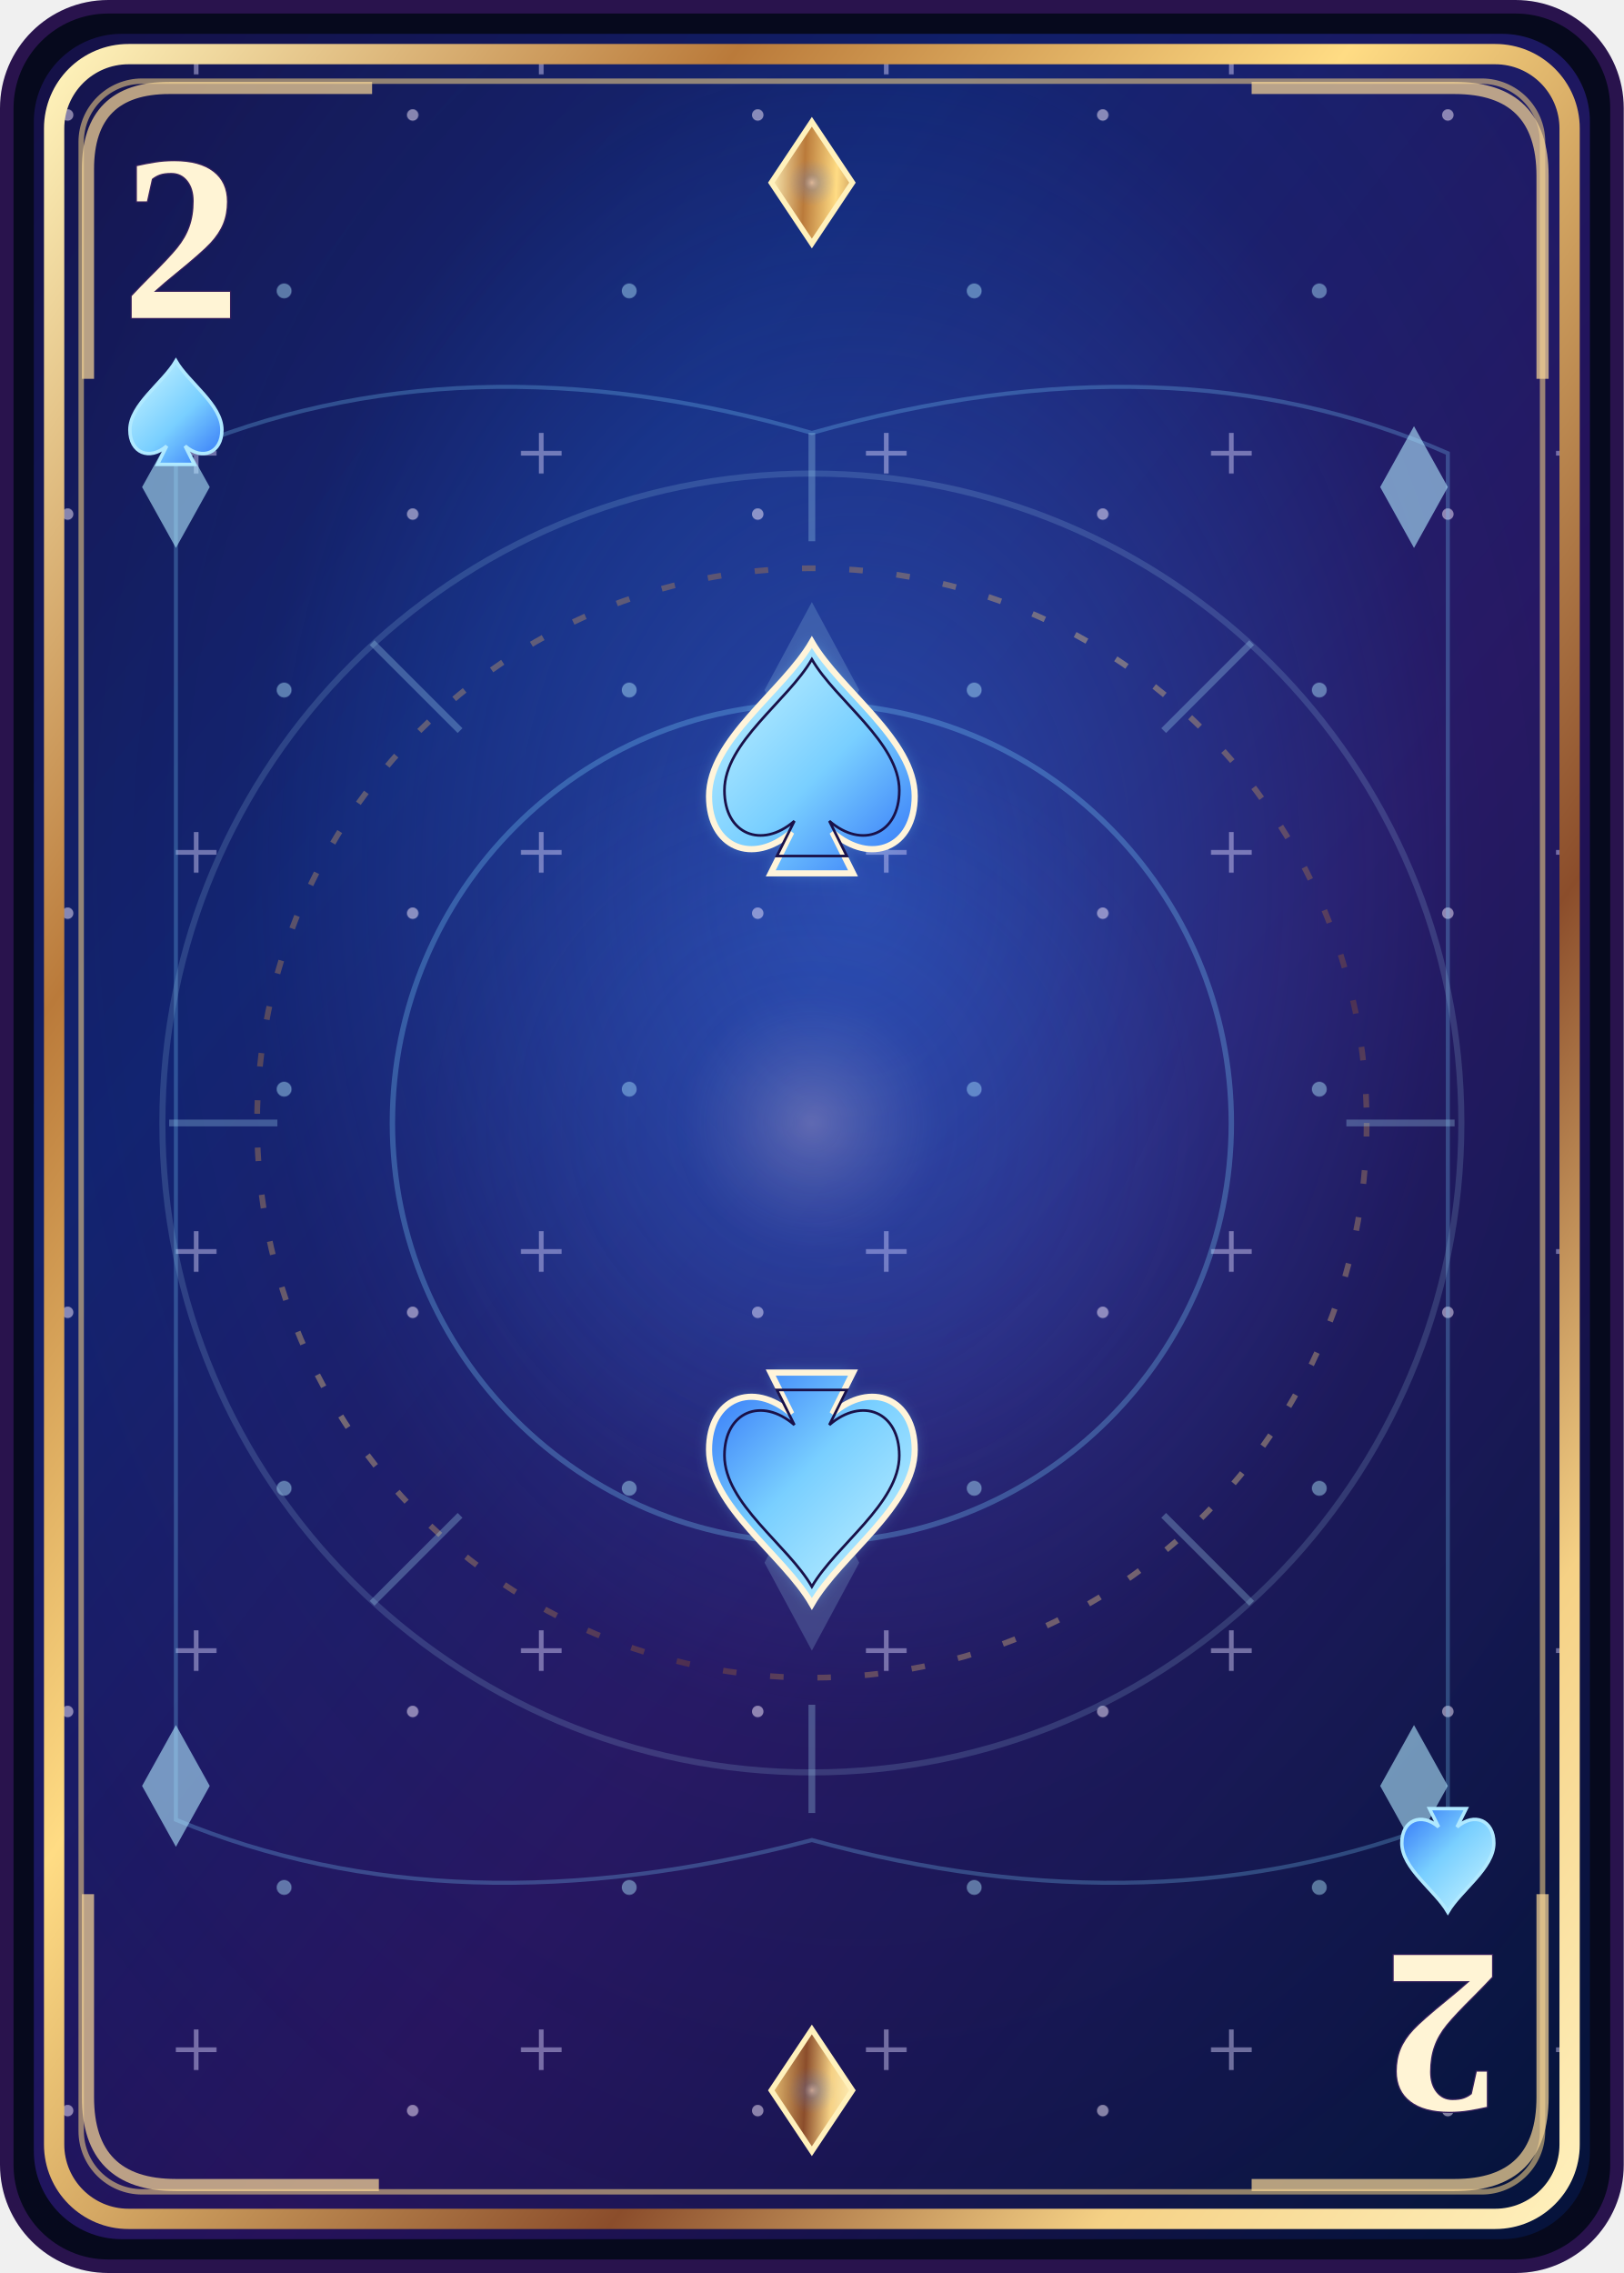
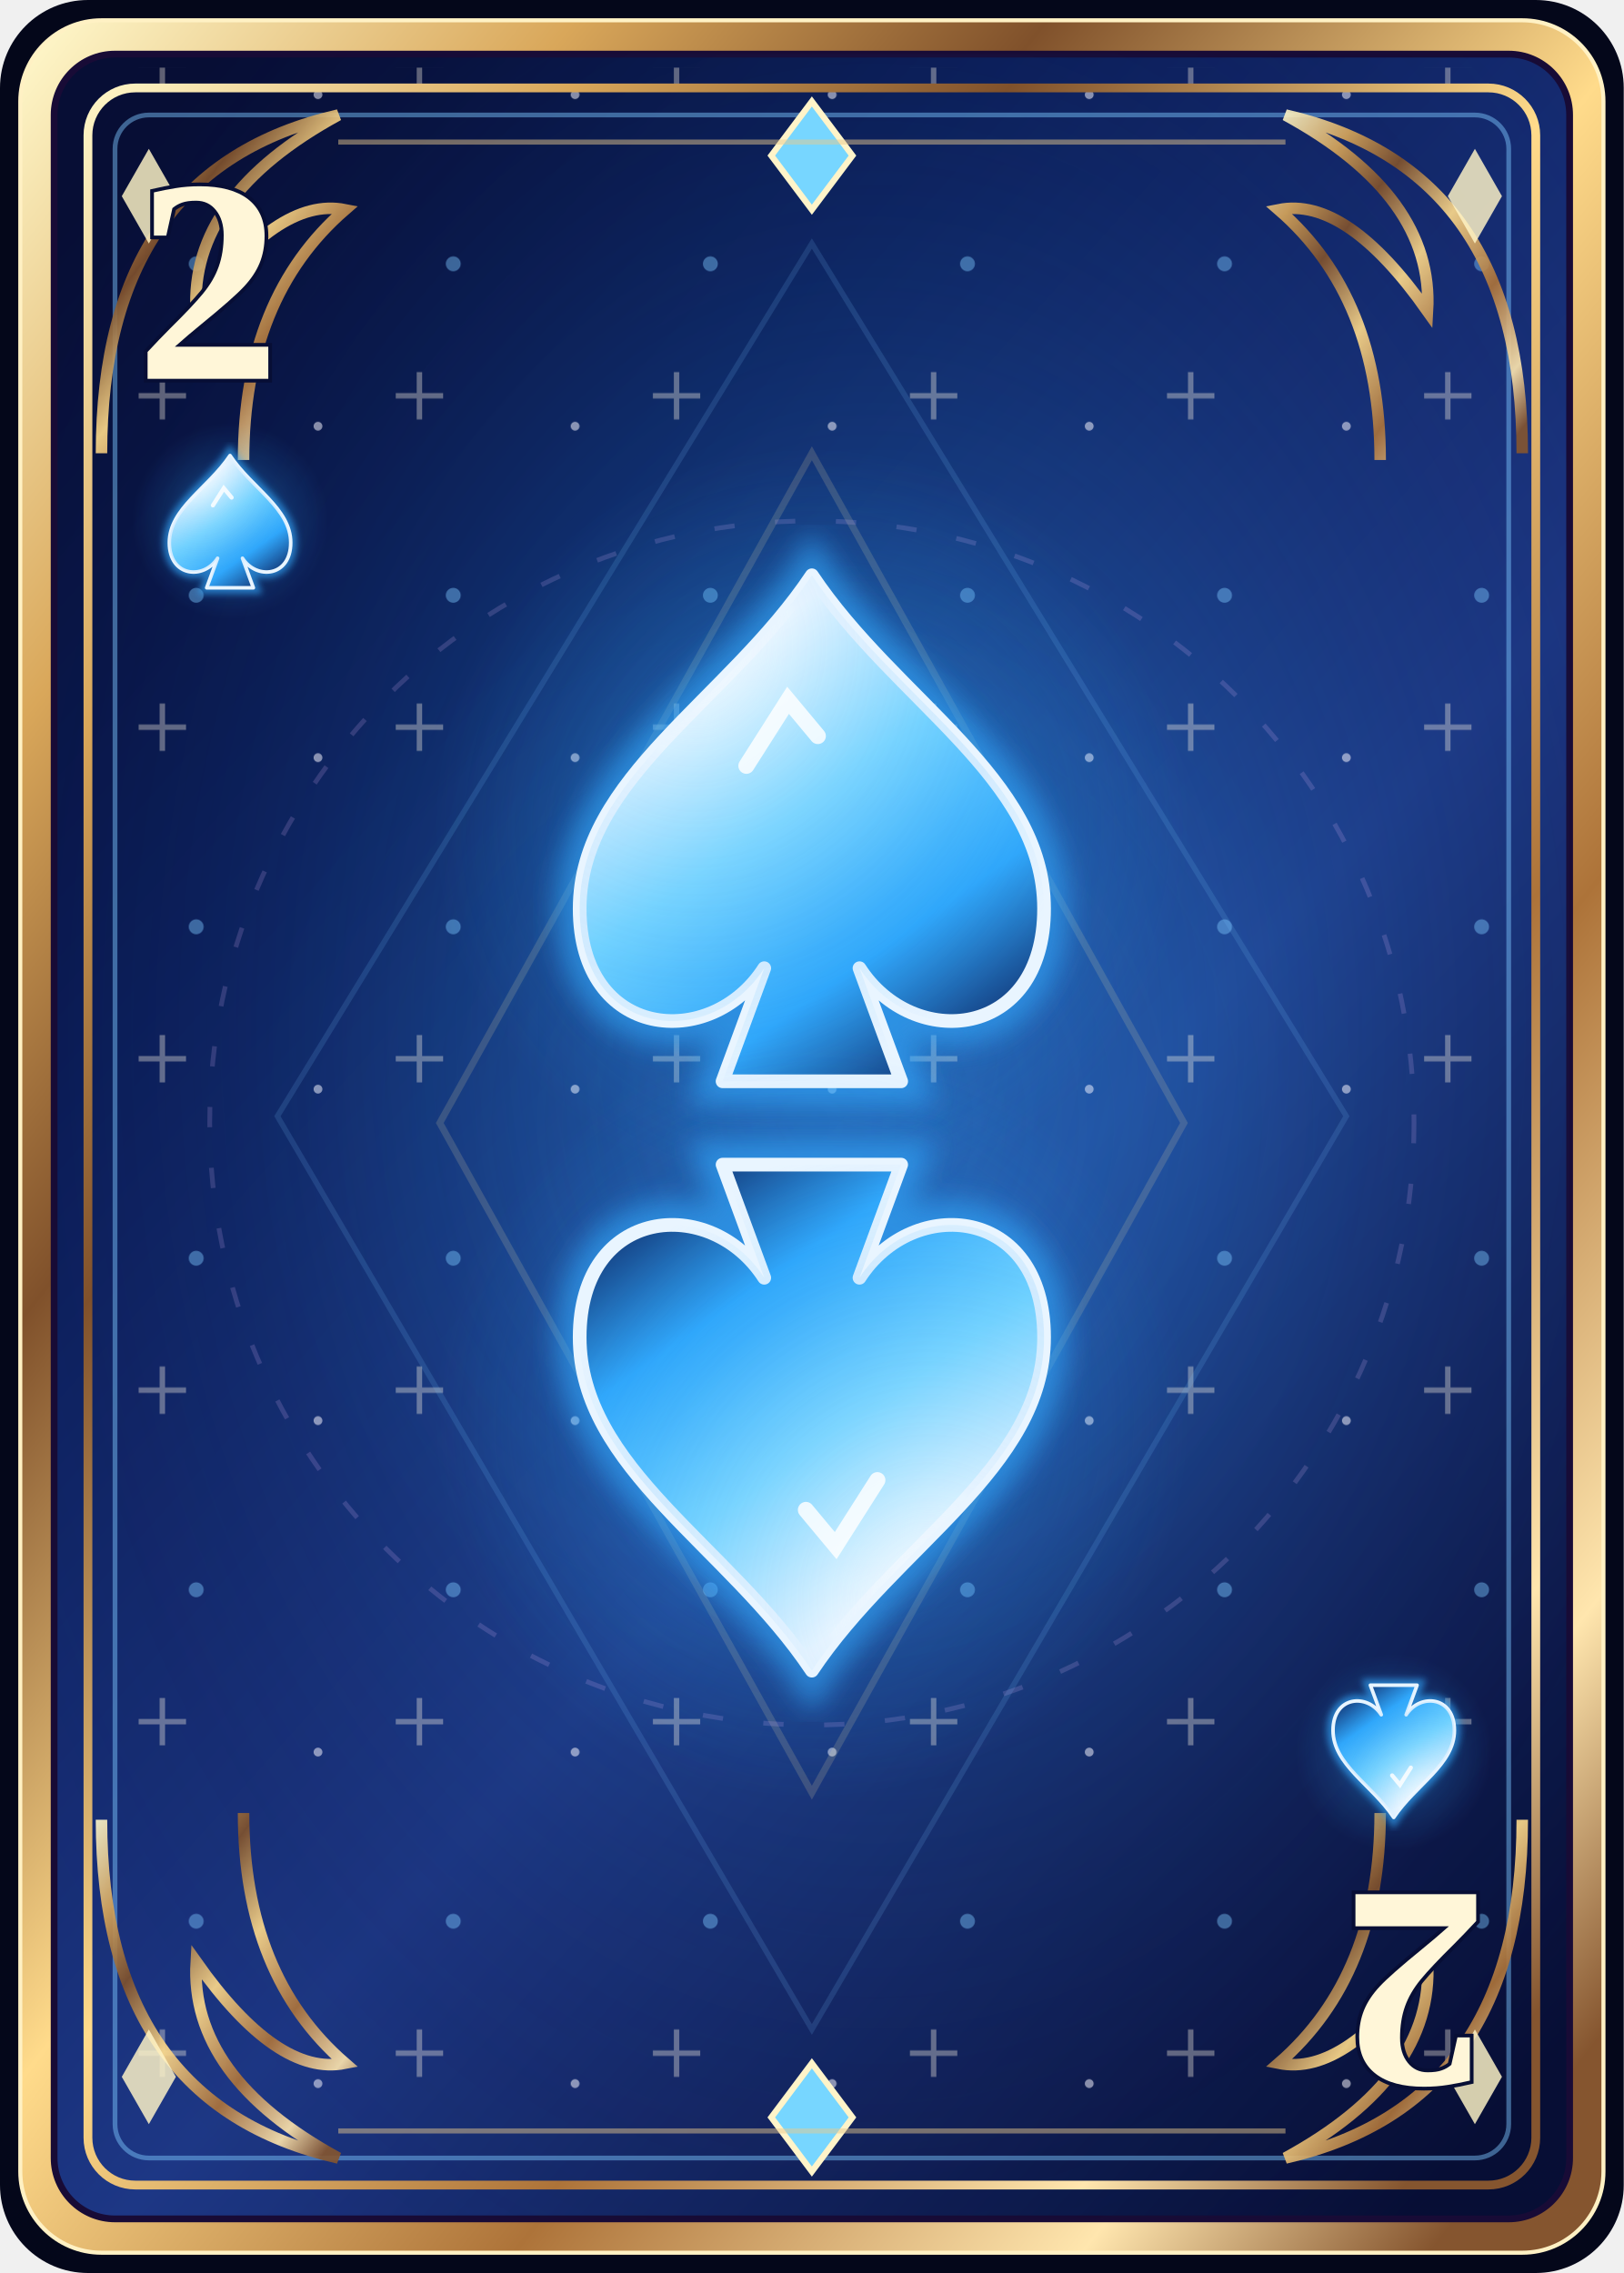
- <svg xmlns="http://www.w3.org/2000/svg" viewBox="0 0 240 336" width="240" height="336" role="img" aria-label="2 of Spades — Mystic Royale" data-card="S-2" data-rank="2" data-suit="S" data-theme="mystic-royale">
+ <svg xmlns="http://www.w3.org/2000/svg" viewBox="0 0 240 336" width="240" height="336" role="img" aria-label="2 of Spades — Mystic Royale Cinematic" data-theme="mystic-royale-cinematic" data-rank="2" data-suit="S" data-card="S-2">
  <defs>
-     <linearGradient id="paper" x1="0" y1="0" x2=".9" y2="1">
-       <stop stop-color="#151046" />
-       <stop offset=".30" stop-color="#101f69" />
-       <stop offset=".63" stop-color="#26125a" />
-       <stop offset="1" stop-color="#06133c" />
+     <linearGradient id="velvet" x1=".1" y1="0" x2=".9" y2="1">
+       <stop stop-color="#070e35" />
+       <stop offset=".25" stop-color="#0b1d59" />
+       <stop offset=".59" stop-color="#1d3785" />
+       <stop offset="1" stop-color="#070e35" />
    </linearGradient>
-     <radialGradient id="nebula" cx=".53" cy=".38" r=".8">
-       <stop stop-color="#387cf8" stop-opacity=".48" />
-       <stop offset=".5" stop-color="#387cf8" stop-opacity=".07" />
-       <stop offset="1" stop-color="#387cf8" stop-opacity="0" />
+     <radialGradient id="aura" cx=".54" cy=".45" r=".68">
+       <stop stop-color="#30a7fb" stop-opacity=".37" />
+       <stop offset=".33" stop-color="#30a7fb" stop-opacity=".19" />
+       <stop offset=".8" stop-color="#070e35" stop-opacity=".06" />
+       <stop offset="1" stop-color="#070e35" stop-opacity="0" />
    </radialGradient>
-     <linearGradient id="gilt" x1="0" y1="0" x2="1" y2="1">
-       <stop stop-color="#fff3bb" />
-       <stop offset=".22" stop-color="#ba7a3a" />
-       <stop offset=".42" stop-color="#ffdc84" />
-       <stop offset=".69" stop-color="#8b4d2b" />
-       <stop offset=".85" stop-color="#f5d185" />
-       <stop offset="1" stop-color="#fff0bc" />
+     <linearGradient id="gold" x1="0" y1="0" x2=".9" y2="1">
+       <stop stop-color="#fff8cb" />
+       <stop offset=".17" stop-color="#d9a75a" />
+       <stop offset=".32" stop-color="#80512b" />
+       <stop offset=".51" stop-color="#ffdb8b" />
+       <stop offset=".71" stop-color="#ad7339" />
+       <stop offset=".89" stop-color="#ffe6ae" />
+       <stop offset="1" stop-color="#85552f" />
    </linearGradient>
-     <linearGradient id="pipFill" x1="0" y1="0" x2=".9" y2="1">
-       <stop stop-color="#fef8ff" />
-       <stop offset=".19" stop-color="#b0e9ff" />
-       <stop offset=".58" stop-color="#79cfff" />
-       <stop offset="1" stop-color="#387cf8" />
+     <linearGradient id="gem" x1=".21" y1="0" x2=".86" y2="1">
+       <stop stop-color="#fff" stop-opacity=".99" />
+       <stop offset=".16" stop-color="#e9f5ff" />
+       <stop offset=".44" stop-color="#77d6ff" />
+       <stop offset=".72" stop-color="#30a7fb" />
+       <stop offset="1" stop-color="#0b1d59" />
    </linearGradient>
-     <radialGradient id="orb">
-       <stop stop-color="#f9ebff" stop-opacity=".7" />
-       <stop offset=".33" stop-color="#387cf8" stop-opacity=".33" />
-       <stop offset="1" stop-color="#387cf8" stop-opacity="0" />
+     <radialGradient id="gemshine" cx=".25" cy=".14" r=".92">
+       <stop stop-color="#ffffff" stop-opacity=".91" />
+       <stop offset=".21" stop-color="#e9f5ff" stop-opacity=".46" />
+       <stop offset=".72" stop-color="#30a7fb" stop-opacity=".23" />
+       <stop offset="1" stop-color="#30a7fb" stop-opacity="0" />
    </radialGradient>
-     <linearGradient id="silk" x1="0" y1="0" x2="1" y2="1">
-       <stop stop-color="#b0e9ff" />
-       <stop offset=".25" stop-color="#101f69" />
-       <stop offset=".6" stop-color="#06133c" />
-       <stop offset="1" stop-color="#387cf8" />
-     </linearGradient>
-     <linearGradient id="face" x1=".27" y1="0" x2=".8" y2="1">
-       <stop stop-color="#ffe8bf" />
-       <stop offset=".37" stop-color="#d49c87" />
-       <stop offset="1" stop-color="#795069" />
-     </linearGradient>
-     <filter id="halo" x="-80%" y="-80%" width="260%" height="260%">
-       <feGaussianBlur stdDeviation="2.6" />
+     <radialGradient id="halo" cx=".5" cy=".5" r=".5">
+       <stop stop-color="#30a7fb" stop-opacity=".75" />
+       <stop offset=".65" stop-color="#30a7fb" stop-opacity=".21" />
+       <stop offset="1" stop-color="#30a7fb" stop-opacity="0" />
+     </radialGradient>
+     <filter id="blur">
+       <feGaussianBlur stdDeviation="5" />
    </filter>
-     <pattern id="stars" width="51" height="59" patternUnits="userSpaceOnUse">
-       <circle cx="10" cy="17" r=".85" fill="#f9edff" opacity=".5" />
-       <circle cx="42" cy="43" r="1.1" fill="#b0e9ff" opacity=".45" />
-       <path d="M29 5v6m-3-3h6" stroke="#ddd6ff" stroke-width=".7" opacity=".45" />
+     <filter id="soft">
+       <feGaussianBlur stdDeviation="2.2" />
+     </filter>
+     <pattern id="stars" width="38" height="49" patternUnits="userSpaceOnUse">
+       <circle cx="9" cy="14" r=".65" fill="#faf8ff" opacity=".52" />
+       <circle cx="29" cy="39" r="1.1" fill="#7cc6fd" opacity=".44" />
+       <path d="M24 6v7m-3.5-3.5h7" stroke="#fff7e4" stroke-width=".8" opacity=".35" />
    </pattern>
-     <path id="glyph" d="M0 -45 C-11 -26 -40 -7 -40 15 C-40 35 -23 42 -8 29 L-16 45 H16 L8 29 C23 42 40 35 40 15 C40 -7 11 -26 0 -45Z" />
+     <path id="suit" d="M0 -42 C-14 -21 -39 -8 -39 14 C-39 36 -17 38 -8 24 L-15 43 H15 L8 24 C17 38 39 36 39 14 C39 -8 14 -21 0 -42Z" />
+     <clipPath id="portraitClip">
+       <path d="M53 107Q120 60 187 107V226Q120 267 53 226Z" />
+     </clipPath>
  </defs>
-   <rect x="1" y="1" width="238" height="334" rx="15" fill="#06091d" stroke="#29134d" stroke-width="2" />
-   <rect x="5" y="5" width="230" height="326" rx="13" fill="url(#paper)" />
-   <rect x="8" y="8" width="224" height="320" rx="11" fill="url(#nebula)" />
-   <rect x="8" y="8" width="224" height="320" rx="11" fill="url(#stars)" />
-   <path d="M26 67Q68 49 120 64Q173 49 214 67V269Q171 286 120 272Q67 286 26 269Z" fill="none" stroke="#79cfff" stroke-width=".6" opacity=".27" />
-   <circle cx="120" cy="166" r="96" fill="none" stroke="#b0e9ff" stroke-width=".9" opacity=".16" />
-   <circle cx="120" cy="166" r="82" fill="none" stroke="url(#gilt)" stroke-width=".85" opacity=".39" stroke-dasharray="2 5" />
-   <path d="M120 64v16m0 172v16m-95-102h16m158 0h16M55 95l13 13m104 116 13 13M185 95l-13 13M68 224l-13 13" stroke="#b0e9ff" opacity=".28" stroke-width="1" />
-   <rect x="8" y="8" width="224" height="320" rx="11" fill="none" stroke="url(#gilt)" stroke-width="3" />
-   <rect x="12" y="12" width="216" height="312" rx="9" fill="none" stroke="#e8c882" stroke-opacity=".6" stroke-width=".8" />
-   <path d="M13 56V25Q13 13 25 13H55M185 13h30q13 0 13 13v30M13 280v30q0 13 13 13h30M185 323h30q13 0 13-13v-30" stroke="#f7d596" stroke-width="1.8" fill="none" opacity=".72" />
-   <path d="M21 72l5-9 5 9-5 9Z M214 72l-5-9-5 9 5 9Z M21 264l5-9 5 9-5 9Z M214 264l-5-9-5 9 5 9Z" fill="#b0e9ff" opacity=".6" />
-   <path d="M120 18l6 9-6 9-6-9Z M120 300l6 9-6 9-6-9Z" fill="url(#gilt)" stroke="#fff1bc" stroke-width=".8" />
-   <g opacity=".6">
-     <circle cx="120" cy="27" r="3.5" fill="url(#orb)" />
-     <circle cx="120" cy="309" r="3.5" fill="url(#orb)" />
+   <rect width="240" height="336" rx="13" fill="#04071a" />
+   <rect x="3" y="3" width="234" height="330" rx="12" fill="url(#gold)" stroke="#fff1c4" stroke-width=".6" />
+   <rect x="8" y="8" width="224" height="320" rx="9" fill="url(#velvet)" stroke="#180b36" stroke-width="1" />
+   <rect x="8" y="8" width="224" height="320" rx="9" fill="url(#aura)" />
+   <rect x="10" y="10" width="220" height="316" rx="7" fill="url(#stars)" />
+   <rect x="13" y="13" width="214" height="310" rx="7" fill="none" stroke="url(#gold)" stroke-width="1.3" />
+   <rect x="17" y="17" width="206" height="302" rx="5" fill="none" stroke="#7cc6fd" stroke-opacity=".47" stroke-width=".7" />
+   <path d="M120 36L199 165L120 300L41 165Z" fill="none" stroke="#7cc6fd" stroke-opacity=".15" stroke-width=".8" />
+   <path d="M120 67L175 166L120 265L65 166Z" fill="none" stroke="#f4d99e" stroke-opacity=".17" stroke-width="1" />
+   <g stroke="url(#gold)" stroke-width="1.7" fill="none" opacity=".9">
+     <path d="M15 67Q15 25 50 17Q28 29 29 46Q41 29 51 31Q36 44 36 68" />
+     <path d="M225 67Q225 25 190 17Q212 29 211 46Q199 29 189 31Q204 44 204 68" />
+     <path d="M15 269Q15 311 50 319Q28 307 29 290Q41 307 51 305Q36 292 36 268" />
+     <path d="M225 269Q225 311 190 319Q212 307 211 290Q199 307 189 305Q204 292 204 268" />
  </g>
-   <circle cx="120" cy="166" r="59" fill="url(#orb)" opacity=".38" />
-   <circle cx="120" cy="166" r="62" fill="none" stroke="#79cfff" stroke-width=".8" opacity=".3" />
-   <path d="M120 89l7 13-7 13-7-13Z M120 218l7 13-7 13-7-13Z" fill="#b0e9ff" opacity=".19" />
-   <g transform="translate(120 112) rotate(0) scale(0.38)">
-     <use href="#glyph" fill="#79cfff" opacity=".42" filter="url(#halo)" />
-     <use href="#glyph" fill="url(#pipFill)" stroke="#fff4da" stroke-width="2.4" />
-     <use href="#glyph" fill="none" stroke="#191149" stroke-width="1.2" transform="scale(.85)" />
+   <g fill="#fff4c7" opacity=".83">
+     <path d="M22 22l4 7-4 7-4-7Z M218 22l4 7-4 7-4-7Z M22 314l4-7-4-7-4 7Z M218 314l4-7-4-7-4 7Z" />
  </g>
-   <g transform="translate(120 220) rotate(180) scale(0.38)">
-     <use href="#glyph" fill="#79cfff" opacity=".42" filter="url(#halo)" />
-     <use href="#glyph" fill="url(#pipFill)" stroke="#fff4da" stroke-width="2.4" />
-     <use href="#glyph" fill="none" stroke="#191149" stroke-width="1.2" transform="scale(.85)" />
+   <path d="M120 15l6 8-6 8-6-8Z M120 321l6-8-6-8-6 8Z" fill="#77d6ff" stroke="#fff4c9" stroke-width=".9" />
+   <path d="M50 21h140M50 315h140" stroke="#e9c88b" stroke-width=".75" opacity=".48" />
+   <circle cx="120" cy="166" r="83" fill="url(#halo)" opacity=".15" />
+   <circle cx="120" cy="166" r="89" fill="none" stroke="#e9b5fd" stroke-width=".7" opacity=".17" stroke-dasharray="3 6" />
+   <g transform="translate(120 122) rotate(0) scale(0.88)" class="royal-pip">
+     <circle r="63" fill="url(#halo)" opacity=".6" />
+     <use href="#suit" fill="#30a7fb" opacity=".62" filter="url(#soft)" stroke="#30a7fb" stroke-width="8" />
+     <use href="#suit" fill="url(#gem)" stroke="#e9f5ff" stroke-width="2.3" stroke-linejoin="round" />
+     <use href="#suit" fill="url(#gemshine)" opacity=".56" />
+     <path d="M-11 -10L-4 -21 L1 -15" fill="none" stroke="#fff" stroke-width="2.7" opacity=".83" stroke-linecap="round" />
+   </g>
+   <g transform="translate(120 210) rotate(180) scale(0.88)" class="royal-pip">
+     <circle r="63" fill="url(#halo)" opacity=".6" />
+     <use href="#suit" fill="#30a7fb" opacity=".62" filter="url(#soft)" stroke="#30a7fb" stroke-width="8" />
+     <use href="#suit" fill="url(#gem)" stroke="#e9f5ff" stroke-width="2.3" stroke-linejoin="round" />
+     <use href="#suit" fill="url(#gemshine)" opacity=".56" />
+     <path d="M-11 -10L-4 -21 L1 -15" fill="none" stroke="#fff" stroke-width="2.7" opacity=".83" stroke-linecap="round" />
  </g>
  <g>
-     <text x="18" y="47" font-family="Georgia,Times New Roman,serif" font-size="35" font-weight="700" fill="#fff4d5" stroke="#36205d" stroke-width=".35" paint-order="stroke" letter-spacing="-1.5">2</text>
-     <use href="#glyph" transform="translate(26 61) scale(.17)" fill="url(#pipFill)" stroke="#b0e9ff" stroke-width="3" />
+     <text x="20" y="56" font-family="Georgia,Times New Roman,serif" font-size="43" font-weight="bold" fill="#fff6d8" stroke="#070e35" stroke-width="1.1" paint-order="stroke">2</text>
+     <g transform="translate(34 77) rotate(0) scale(0.23)" class="royal-pip">
+       <circle r="63" fill="url(#halo)" opacity=".6" />
+       <use href="#suit" fill="#30a7fb" opacity=".62" filter="url(#soft)" stroke="#30a7fb" stroke-width="8" />
+       <use href="#suit" fill="url(#gem)" stroke="#e9f5ff" stroke-width="2.3" stroke-linejoin="round" />
+       <use href="#suit" fill="url(#gemshine)" opacity=".56" />
+       <path d="M-11 -10L-4 -21 L1 -15" fill="none" stroke="#fff" stroke-width="2.7" opacity=".83" stroke-linecap="round" />
+     </g>
  </g>
  <g transform="translate(240 336) rotate(180)">
-     <g>
-       <text x="18" y="47" font-family="Georgia,Times New Roman,serif" font-size="35" font-weight="700" fill="#fff4d5" stroke="#36205d" stroke-width=".35" paint-order="stroke" letter-spacing="-1.5">2</text>
-       <use href="#glyph" transform="translate(26 61) scale(.17)" fill="url(#pipFill)" stroke="#b0e9ff" stroke-width="3" />
+     <text x="20" y="56" font-family="Georgia,Times New Roman,serif" font-size="43" font-weight="bold" fill="#fff6d8" stroke="#070e35" stroke-width="1.1" paint-order="stroke">2</text>
+     <g transform="translate(34 77) rotate(0) scale(0.23)" class="royal-pip">
+       <circle r="63" fill="url(#halo)" opacity=".6" />
+       <use href="#suit" fill="#30a7fb" opacity=".62" filter="url(#soft)" stroke="#30a7fb" stroke-width="8" />
+       <use href="#suit" fill="url(#gem)" stroke="#e9f5ff" stroke-width="2.3" stroke-linejoin="round" />
+       <use href="#suit" fill="url(#gemshine)" opacity=".56" />
+       <path d="M-11 -10L-4 -21 L1 -15" fill="none" stroke="#fff" stroke-width="2.7" opacity=".83" stroke-linecap="round" />
    </g>
  </g>
</svg>
